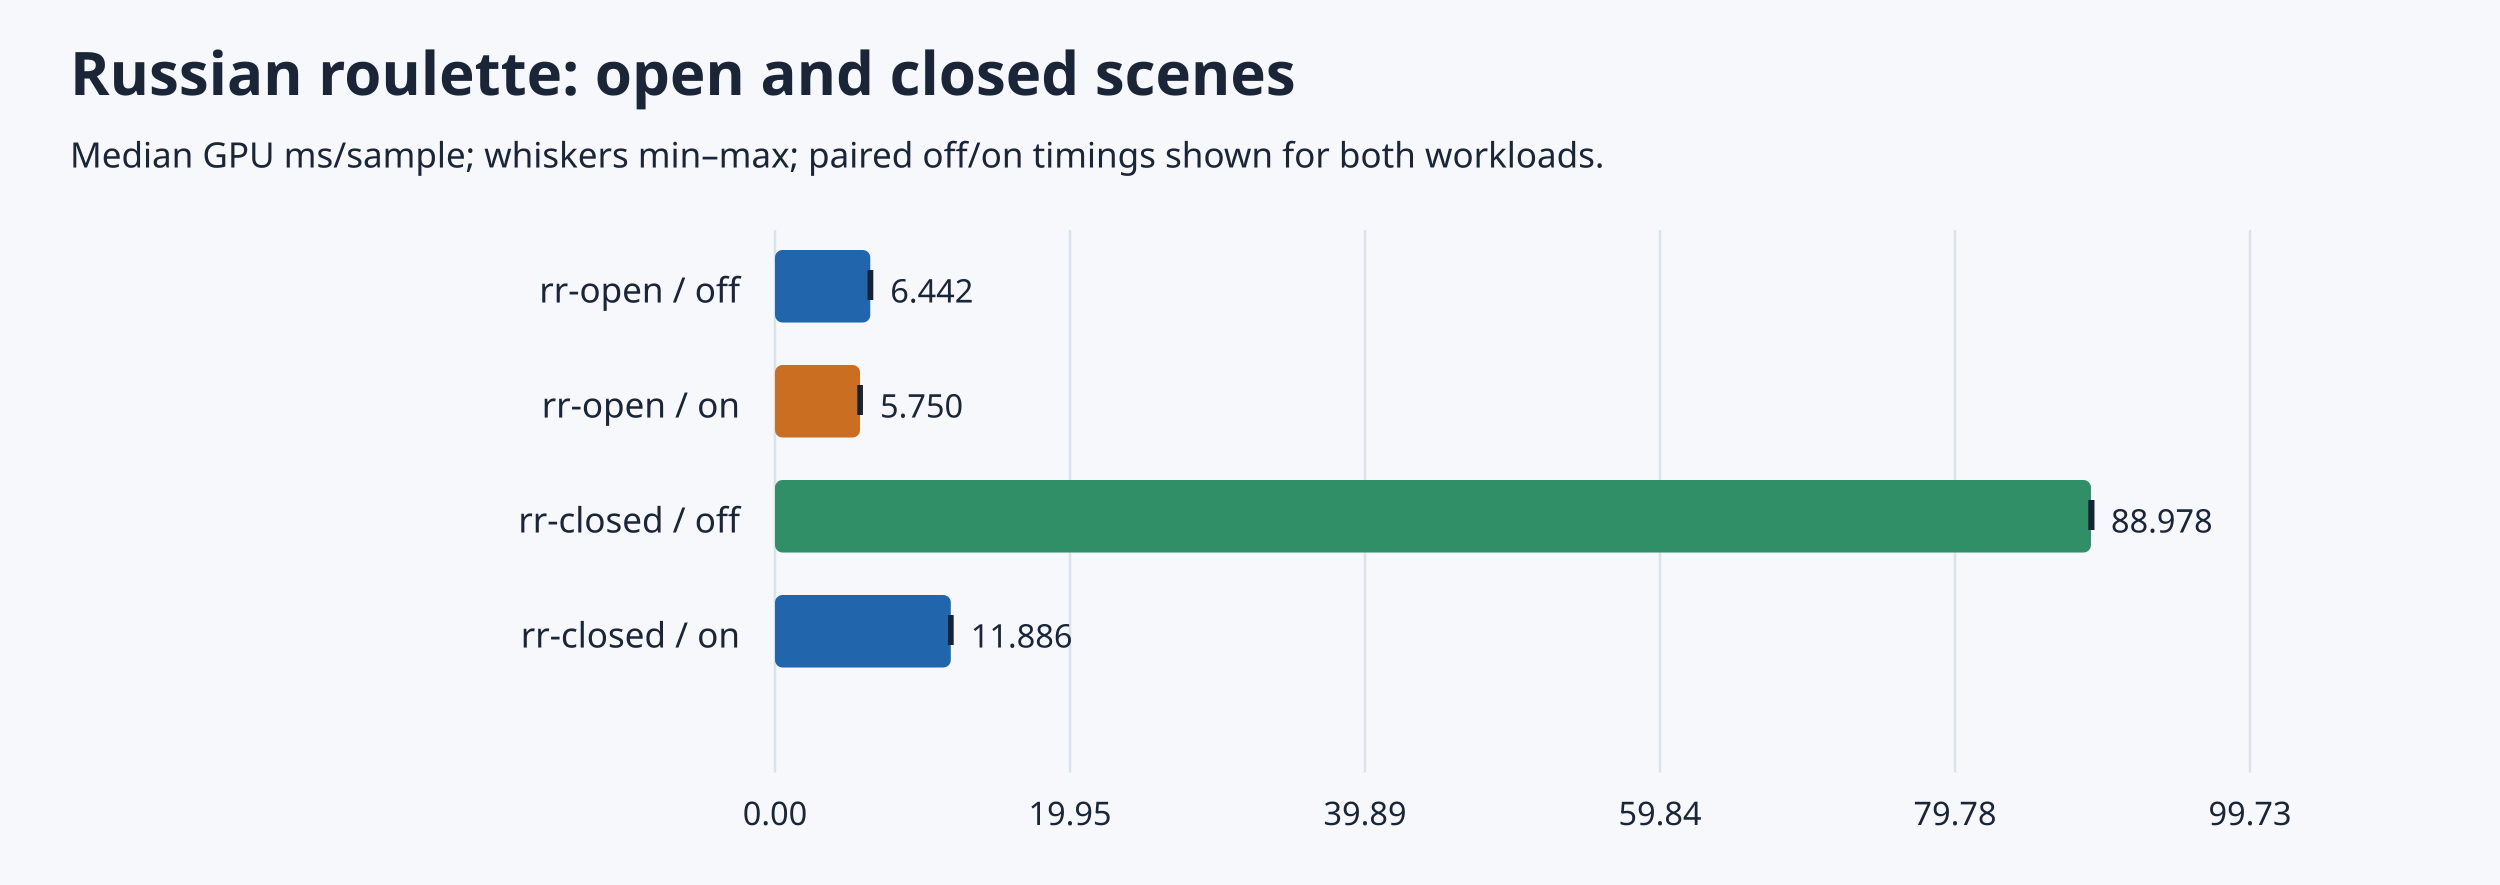
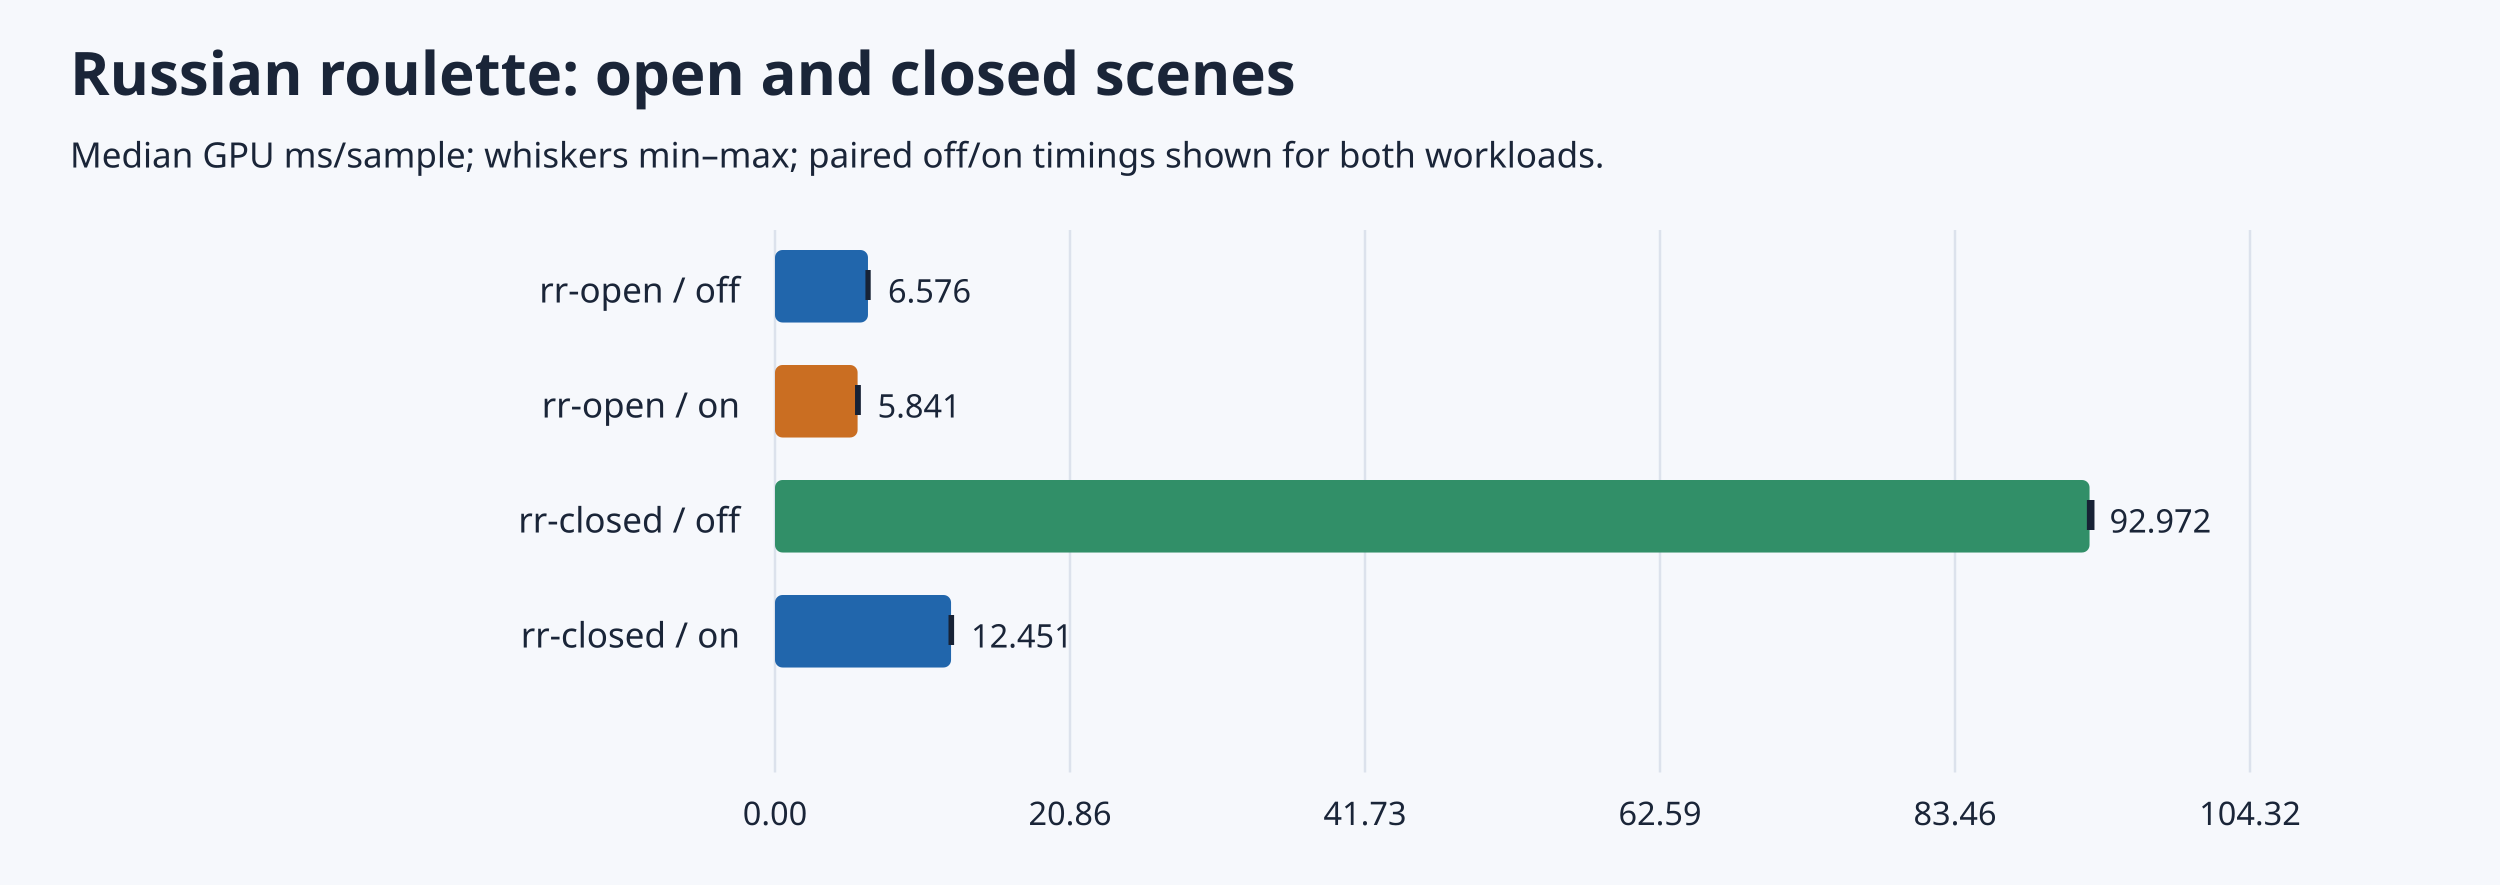
<svg xmlns="http://www.w3.org/2000/svg" width="1000" height="354" viewBox="0 0 1000 354">
  <rect width="1000" height="354" fill="#f6f8fc" />
  <g font-family="system-ui, sans-serif" fill="#1a2538">
    <text x="28" y="38" font-size="24" font-weight="600">Russian roulette: open and closed scenes</text>
    <text x="28" y="67" font-size="14">Median GPU ms/sample; whiskers min–max; paired off/on timings shown for both workloads.</text>
    <path d="M310.00 92 V309" stroke="#dce2ec" />
    <text x="310.00" y="330" text-anchor="middle" font-size="13">0.00</text>
    <path d="M428.00 92 V309" stroke="#dce2ec" />
-     <text x="428.00" y="330" text-anchor="middle" font-size="13">19.95</text>
+     <text x="428.00" y="330" text-anchor="middle" font-size="13">20.86</text>
    <path d="M546.00 92 V309" stroke="#dce2ec" />
-     <text x="546.00" y="330" text-anchor="middle" font-size="13">39.89</text>
+     <text x="546.00" y="330" text-anchor="middle" font-size="13">41.73</text>
    <path d="M664.00 92 V309" stroke="#dce2ec" />
-     <text x="664.00" y="330" text-anchor="middle" font-size="13">59.84</text>
+     <text x="664.00" y="330" text-anchor="middle" font-size="13">62.59</text>
    <path d="M782.00 92 V309" stroke="#dce2ec" />
-     <text x="782.00" y="330" text-anchor="middle" font-size="13">79.78</text>
+     <text x="782.00" y="330" text-anchor="middle" font-size="13">83.46</text>
    <path d="M900.00 92 V309" stroke="#dce2ec" />
-     <text x="900.00" y="330" text-anchor="middle" font-size="13">99.73</text>
+     <text x="900.00" y="330" text-anchor="middle" font-size="13">104.32</text>
    <text x="296" y="121" text-anchor="end" font-size="14">rr-open / off</text>
-     <rect x="310" y="100" width="38.11" height="29" rx="3" fill="#2166ac" />
-     <path d="M348.02 114 H348.32 M348.02 108 V120 M348.32 108 V120" stroke="#172235" stroke-width="2" />
-     <text x="356.11" y="121" font-size="13">6.442</text>
+     <rect x="310" y="100" width="37.19" height="29" rx="3" fill="#2166ac" />
+     <path d="M347.17 114 H347.28 M347.17 108 V120 M347.28 108 V120" stroke="#172235" stroke-width="2" />
+     <text x="355.19" y="121" font-size="13">6.576</text>
    <text x="296" y="167" text-anchor="end" font-size="14">rr-open / on</text>
-     <rect x="310" y="146" width="34.02" height="29" rx="3" fill="#ca6e22" />
-     <path d="M343.92 160 H344.18 M343.92 154 V166 M344.18 154 V166" stroke="#172235" stroke-width="2" />
-     <text x="352.02" y="167" font-size="13">5.750</text>
+     <rect x="310" y="146" width="33.04" height="29" rx="3" fill="#ca6e22" />
+     <path d="M343.01 160 H343.34 M343.01 154 V166 M343.34 154 V166" stroke="#172235" stroke-width="2" />
+     <text x="351.04" y="167" font-size="13">5.841</text>
    <text x="296" y="213" text-anchor="end" font-size="14">rr-closed / off</text>
-     <rect x="310" y="192" width="526.39" height="29" rx="3" fill="#318f68" />
-     <path d="M836.33 206 H836.79 M836.33 200 V212 M836.79 200 V212" stroke="#172235" stroke-width="2" />
-     <text x="844.39" y="213" font-size="13">88.978</text>
+     <rect x="310" y="192" width="525.82" height="29" rx="3" fill="#318f68" />
+     <path d="M835.75 206 H836.79 M835.75 200 V212 M836.79 200 V212" stroke="#172235" stroke-width="2" />
+     <text x="843.82" y="213" font-size="13">92.972</text>
    <text x="296" y="259" text-anchor="end" font-size="14">rr-closed / on</text>
-     <rect x="310" y="238" width="70.32" height="29" rx="3" fill="#2166ac" />
-     <path d="M380.21 252 H380.47 M380.21 246 V258 M380.47 246 V258" stroke="#172235" stroke-width="2" />
-     <text x="388.32" y="259" font-size="13">11.886</text>
+     <rect x="310" y="238" width="70.42" height="29" rx="3" fill="#2166ac" />
+     <path d="M380.40 252 H380.64 M380.40 246 V258 M380.64 246 V258" stroke="#172235" stroke-width="2" />
+     <text x="388.42" y="259" font-size="13">12.451</text>
  </g>
</svg>
